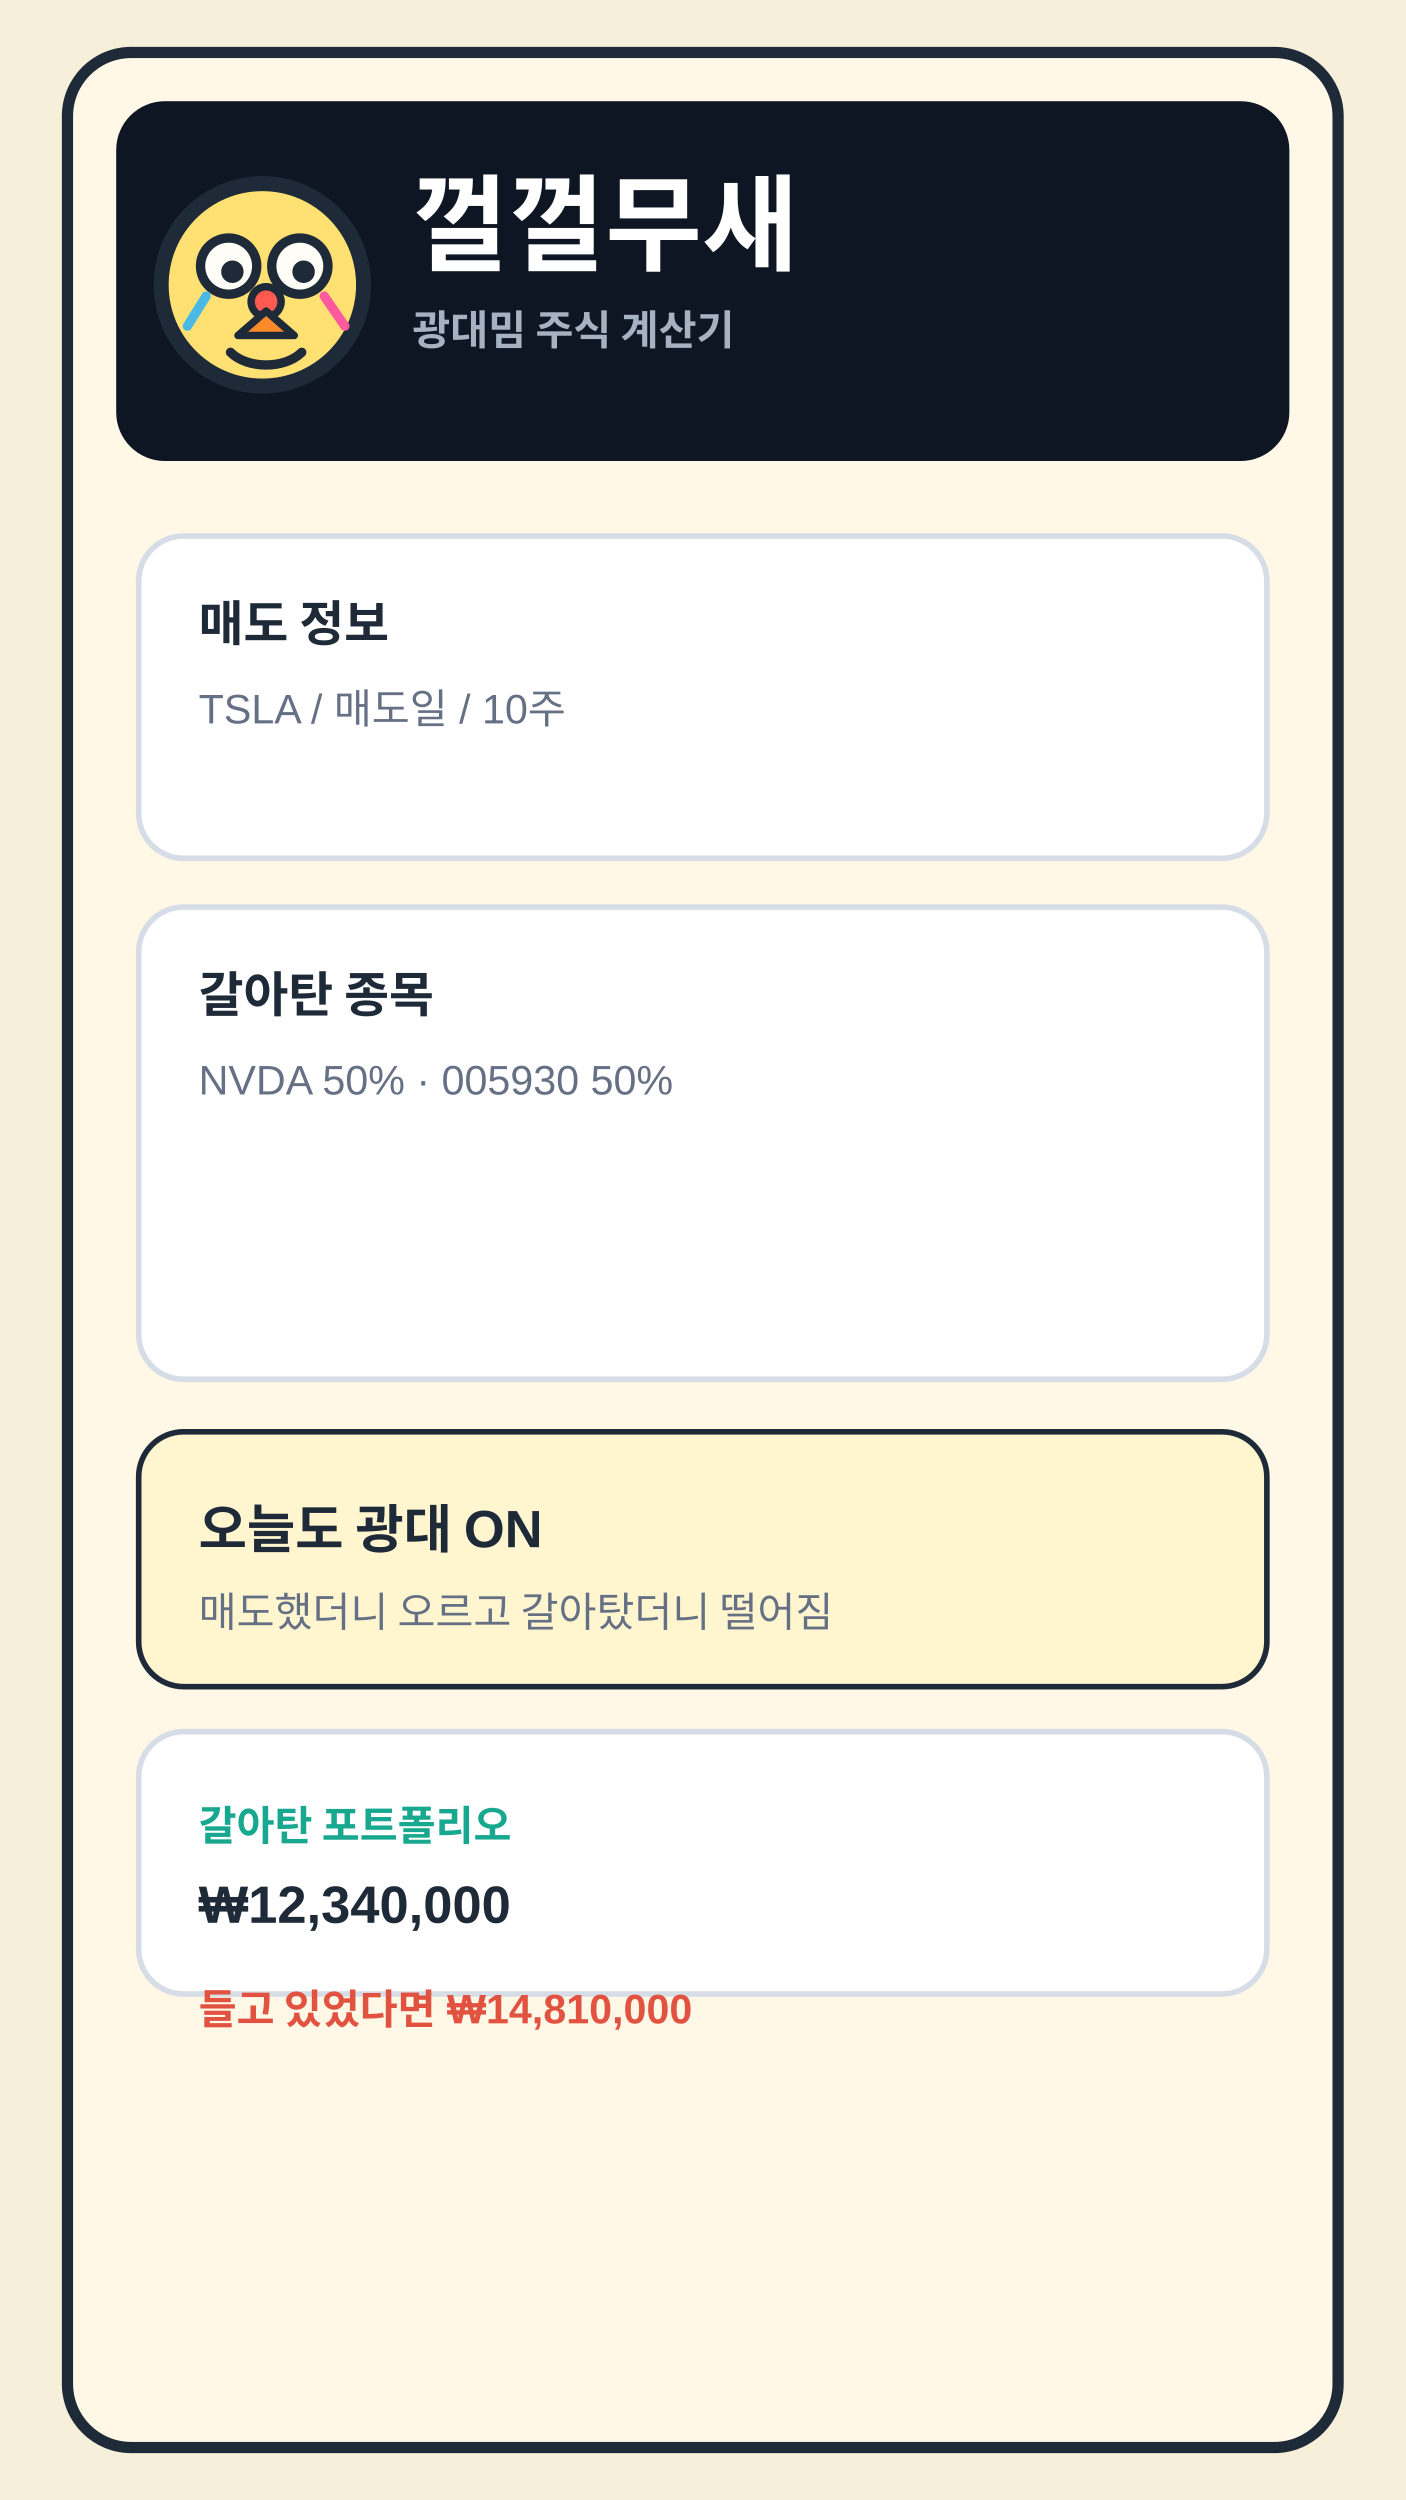
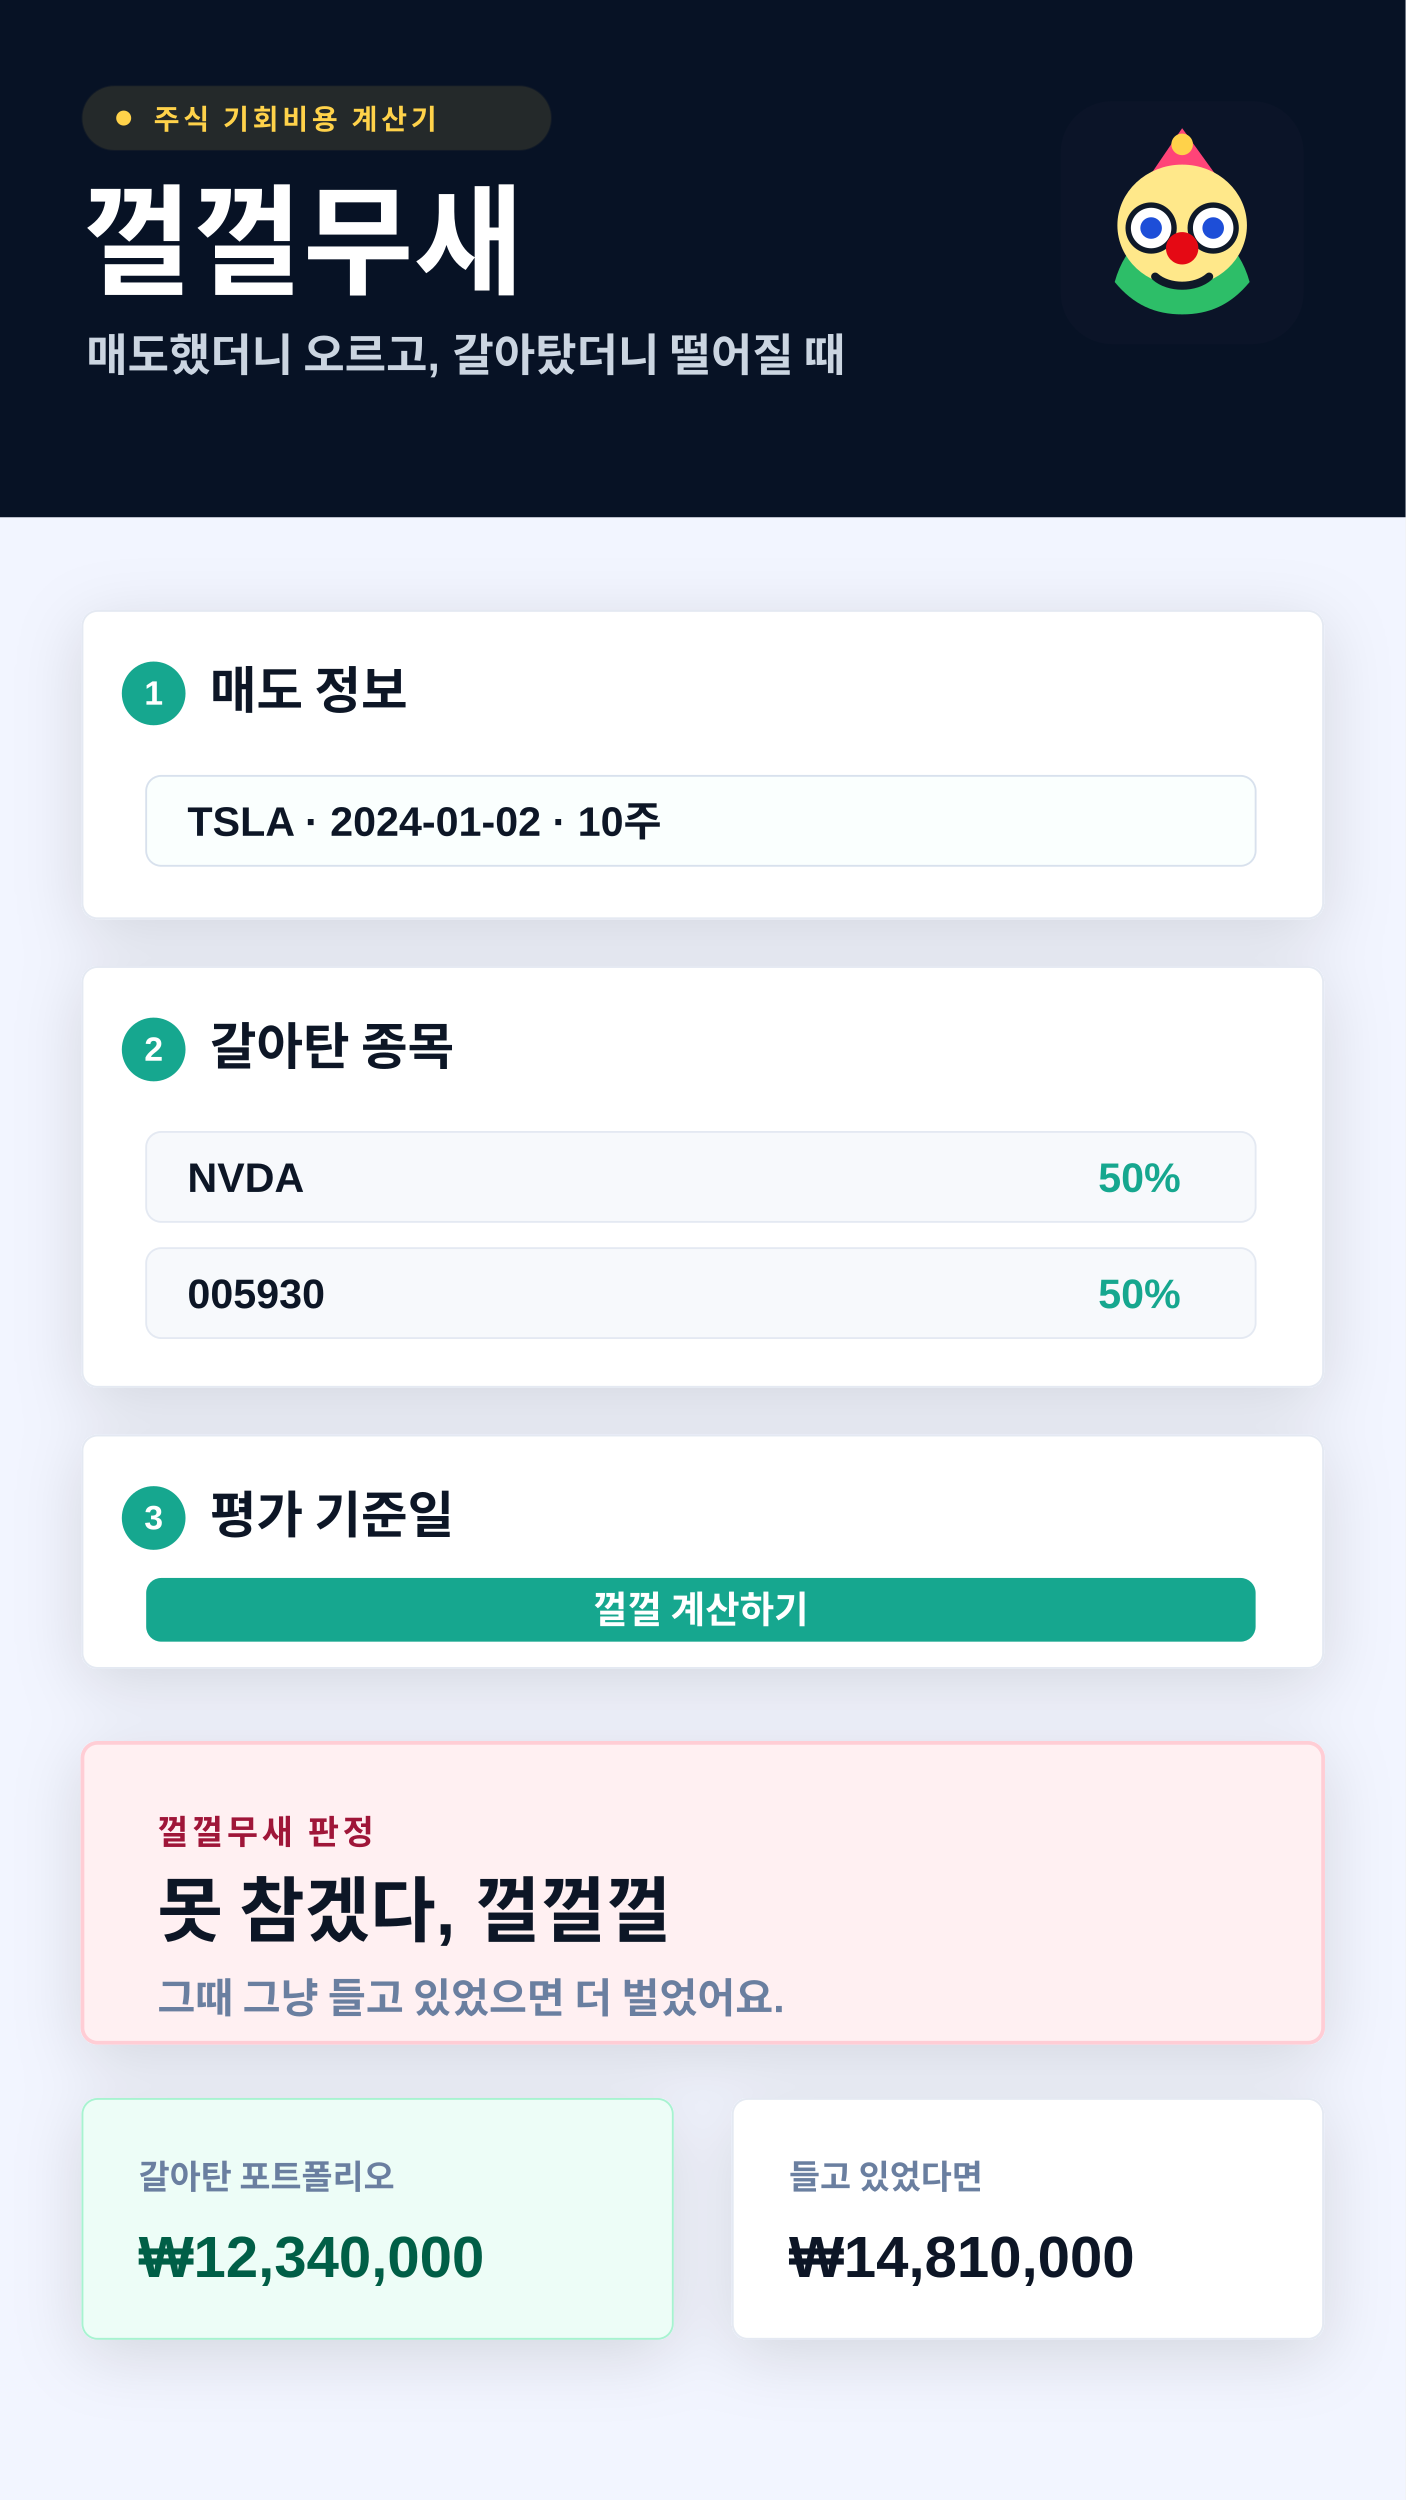
- <svg xmlns="http://www.w3.org/2000/svg" width="750" height="1334" viewBox="0 0 750 1334" fill="none">
-   <rect width="750" height="1334" fill="#F6EFD9" />
-   <rect x="36" y="28" width="678" height="1278" rx="34" fill="#FFF8E6" stroke="#1F2A39" stroke-width="6" />
-   <rect x="62" y="54" width="626" height="192" rx="26" fill="#0F1623" />
-   <circle cx="140" cy="152" r="54" fill="#FFE173" stroke="#1F2A39" stroke-width="8" />
-   <circle cx="122" cy="142" r="15" fill="#FFFDF7" stroke="#1F2A39" stroke-width="5" />
-   <circle cx="160" cy="142" r="15" fill="#FFFDF7" stroke="#1F2A39" stroke-width="5" />
-   <circle cx="124" cy="145" r="6" fill="#1F2A39" />
-   <circle cx="162" cy="145" r="6" fill="#1F2A39" />
-   <circle cx="142" cy="161" r="8" fill="#FF5A4F" stroke="#1F2A39" stroke-width="4" />
-   <path d="M142 166L157 179H127L142 166Z" fill="#FF8A2A" stroke="#1F2A39" stroke-width="4" stroke-linejoin="round" />
-   <path d="M123 188C132 197 152 197 161 188" stroke="#1F2A39" stroke-width="5" stroke-linecap="round" />
-   <path d="M110 158L100 174" stroke="#4AB9E6" stroke-width="5" stroke-linecap="round" />
-   <path d="M173 158L184 174" stroke="#FF5A9E" stroke-width="5" stroke-linecap="round" />
-   <text x="220" y="140" fill="#FFFFFF" font-family="Arial, sans-serif" font-size="56" font-weight="900">껄껄무새</text>
-   <text x="220" y="184" fill="#A6B1C2" font-family="Arial, sans-serif" font-size="22" font-weight="700">광대밈 주식 계산기</text>
-   <rect x="74" y="286" width="602" height="172" rx="24" fill="#FFFFFF" stroke="#D7DDE7" stroke-width="3" />
-   <rect x="74" y="484" width="602" height="252" rx="24" fill="#FFFFFF" stroke="#D7DDE7" stroke-width="3" />
-   <rect x="74" y="764" width="602" height="136" rx="24" fill="#FFF6D0" stroke="#1F2A39" stroke-width="3" />
-   <rect x="74" y="924" width="602" height="140" rx="24" fill="#FFFFFF" stroke="#D7DDE7" stroke-width="3" />
-   <text x="106" y="342" fill="#1F2A39" font-family="Arial, sans-serif" font-size="26" font-weight="900">매도 정보</text>
-   <text x="106" y="386" fill="#667085" font-family="Arial, sans-serif" font-size="22">TSLA / 매도일 / 10주</text>
-   <text x="106" y="540" fill="#1F2A39" font-family="Arial, sans-serif" font-size="26" font-weight="900">갈아탄 종목</text>
-   <text x="106" y="584" fill="#667085" font-family="Arial, sans-serif" font-size="22">NVDA 50% · 005930 50%</text>
-   <text x="106" y="826" fill="#1F2A39" font-family="Arial, sans-serif" font-size="28" font-weight="900">오늘도 광대 ON</text>
-   <text x="106" y="868" fill="#667085" font-family="Arial, sans-serif" font-size="22">매도했더니 오르고 갈아탔더니 떨어짐</text>
-   <text x="106" y="982" fill="#18A78F" font-family="Arial, sans-serif" font-size="22" font-weight="900">갈아탄 포트폴리오</text>
-   <text x="106" y="1026" fill="#1F2A39" font-family="Arial, sans-serif" font-size="28" font-weight="900">₩12,340,000</text>
-   <text x="106" y="1080" fill="#E15241" font-family="Arial, sans-serif" font-size="22" font-weight="900">들고 있었다면 ₩14,810,000</text>
+ <svg xmlns="http://www.w3.org/2000/svg" width="750" height="1334" viewBox="0 0 750 1334">
+   <defs>
+     <linearGradient id="h" x1="0" y1="0" x2="750" y2="280">
+       <stop stop-color="#071225" />
+       <stop offset=".68" stop-color="#0D1832" />
+       <stop offset="1" stop-color="#111827" />
+     </linearGradient>
+     <filter id="s">
+       <feDropShadow dx="0" dy="8" stdDeviation="18" flood-color="#071225" flood-opacity=".13" />
+     </filter>
+   </defs>
+   <rect width="750" height="1334" fill="#F2F5FF" />
+   <rect width="750" height="276" fill="url(#h)" />
+   <g transform="translate(44 46)">
+     <rect width="250" height="34" rx="17" fill="#FFD24A" opacity=".12" stroke="#FFD24A" stroke-opacity=".38" />
+     <circle cx="22" cy="17" r="4" fill="#FFD24A" />
+     <text x="38" y="23" fill="#FFD24A" font-family="Arial,sans-serif" font-size="15" font-weight="800" letter-spacing="2">주식 기회비용 계산기</text>
+     <text y="106" fill="#FFF" font-family="Arial,sans-serif" font-size="64" font-weight="900">껄껄무새</text>
+     <text x="2" y="152" fill="#CBD5E1" font-family="Arial,sans-serif" font-size="24" font-weight="700">매도했더니 오르고, 갈아탔더니 떨어질 때</text>
+   </g>
+   <g transform="translate(566 54) scale(.72)">
+     <rect width="180" height="180" rx="38" fill="#0B1428" />
+     <path d="M40 134C48 105 68 92 90 92C112 92 132 105 140 134C126 151 110 158 90 158C70 158 54 151 40 134Z" fill="#2DBE68" />
+     <path d="M56 70L90 20L126 70H56Z" fill="#FF4478" />
+     <ellipse cx="90" cy="70" rx="40" ry="9" fill="#FF6A9B" />
+     <circle cx="90" cy="32" r="8" fill="#FFD24A" />
+     <ellipse cx="90" cy="92" rx="48" ry="45" fill="#FFE88A" />
+     <circle cx="67" cy="94" r="17" fill="#FFF" stroke="#0F1928" stroke-width="4" />
+     <circle cx="113" cy="94" r="17" fill="#FFF" stroke="#0F1928" stroke-width="4" />
+     <circle cx="67" cy="94" r="8" fill="#1D4ED8" />
+     <circle cx="113" cy="94" r="8" fill="#1D4ED8" />
+     <circle cx="90" cy="109" r="12" fill="#E50914" />
+     <path d="M70 130C80 139 100 139 110 130" stroke="#0F1928" stroke-width="6" stroke-linecap="round" fill="none" />
+   </g>
+   <g filter="url(#s)">
+     <rect x="44" y="326" width="662" height="164" rx="8" fill="#FFF" stroke="#E4E9F2" />
+     <circle cx="82" cy="370" r="17" fill="#18A78F" />
+     <text x="77" y="376" fill="#FFF" font-family="Arial,sans-serif" font-size="18" font-weight="900">1</text>
+     <text x="112" y="378" fill="#0F1928" font-family="Arial,sans-serif" font-size="27" font-weight="900">매도 정보</text>
+     <rect x="78" y="414" width="592" height="48" rx="8" fill="#FAFFFE" stroke="#D8E1ED" />
+     <text x="100" y="446" fill="#0F1928" font-family="Arial,sans-serif" font-size="22" font-weight="900">TSLA · 2024-01-02 · 10주</text>
+     <rect x="44" y="516" width="662" height="224" rx="8" fill="#FFF" stroke="#E4E9F2" />
+     <circle cx="82" cy="560" r="17" fill="#18A78F" />
+     <text x="77" y="566" fill="#FFF" font-family="Arial,sans-serif" font-size="18" font-weight="900">2</text>
+     <text x="112" y="568" fill="#0F1928" font-family="Arial,sans-serif" font-size="27" font-weight="900">갈아탄 종목</text>
+     <rect x="78" y="604" width="592" height="48" rx="8" fill="#F7F9FC" stroke="#E4E9F2" />
+     <rect x="78" y="666" width="592" height="48" rx="8" fill="#F7F9FC" stroke="#E4E9F2" />
+     <text x="100" y="636" fill="#0F1928" font-family="Arial,sans-serif" font-size="22" font-weight="900">NVDA</text>
+     <text x="586" y="636" fill="#18A78F" font-family="Arial,sans-serif" font-size="22" font-weight="900">50%</text>
+     <text x="100" y="698" fill="#0F1928" font-family="Arial,sans-serif" font-size="22" font-weight="900">005930</text>
+     <text x="586" y="698" fill="#18A78F" font-family="Arial,sans-serif" font-size="22" font-weight="900">50%</text>
+     <rect x="44" y="766" width="662" height="124" rx="8" fill="#FFF" stroke="#E4E9F2" />
+     <circle cx="82" cy="810" r="17" fill="#18A78F" />
+     <text x="77" y="816" fill="#FFF" font-family="Arial,sans-serif" font-size="18" font-weight="900">3</text>
+     <text x="112" y="818" fill="#0F1928" font-family="Arial,sans-serif" font-size="27" font-weight="900">평가 기준일</text>
+     <rect x="78" y="842" width="592" height="34" rx="8" fill="#18A78F" />
+     <text x="374" y="866" text-anchor="middle" fill="#FFF" font-family="Arial,sans-serif" font-size="20" font-weight="900">껄껄 계산하기</text>
+     <rect x="44" y="930" width="662" height="160" rx="8" fill="#FFF0F2" stroke="#FFCDD5" stroke-width="2" />
+     <text x="84" y="984" fill="#9F1239" font-family="Arial,sans-serif" font-size="18" font-weight="900" letter-spacing="2">껄껄무새 판정</text>
+     <text x="84" y="1033" fill="#0F1928" font-family="Arial,sans-serif" font-size="38" font-weight="900">못 참겠다, 껄껄껄</text>
+     <text x="84" y="1074" fill="#6B7FA0" font-family="Arial,sans-serif" font-size="22" font-weight="700">그때 그냥 들고 있었으면 더 벌었어요.</text>
+     <rect x="44" y="1120" width="315" height="128" rx="8" fill="#EDFDF7" stroke="#A7F3D0" />
+     <text x="74" y="1168" fill="#6B7FA0" font-family="Arial,sans-serif" font-size="18" font-weight="800">갈아탄 포트폴리오</text>
+     <text x="74" y="1215" fill="#065F46" font-family="Arial,sans-serif" font-size="31" font-weight="900">₩12,340,000</text>
+     <rect x="391" y="1120" width="315" height="128" rx="8" fill="#FFF" stroke="#E4E9F2" />
+     <text x="421" y="1168" fill="#6B7FA0" font-family="Arial,sans-serif" font-size="18" font-weight="800">들고 있었다면</text>
+     <text x="421" y="1215" fill="#0F1928" font-family="Arial,sans-serif" font-size="31" font-weight="900">₩14,810,000</text>
+   </g>
</svg>
